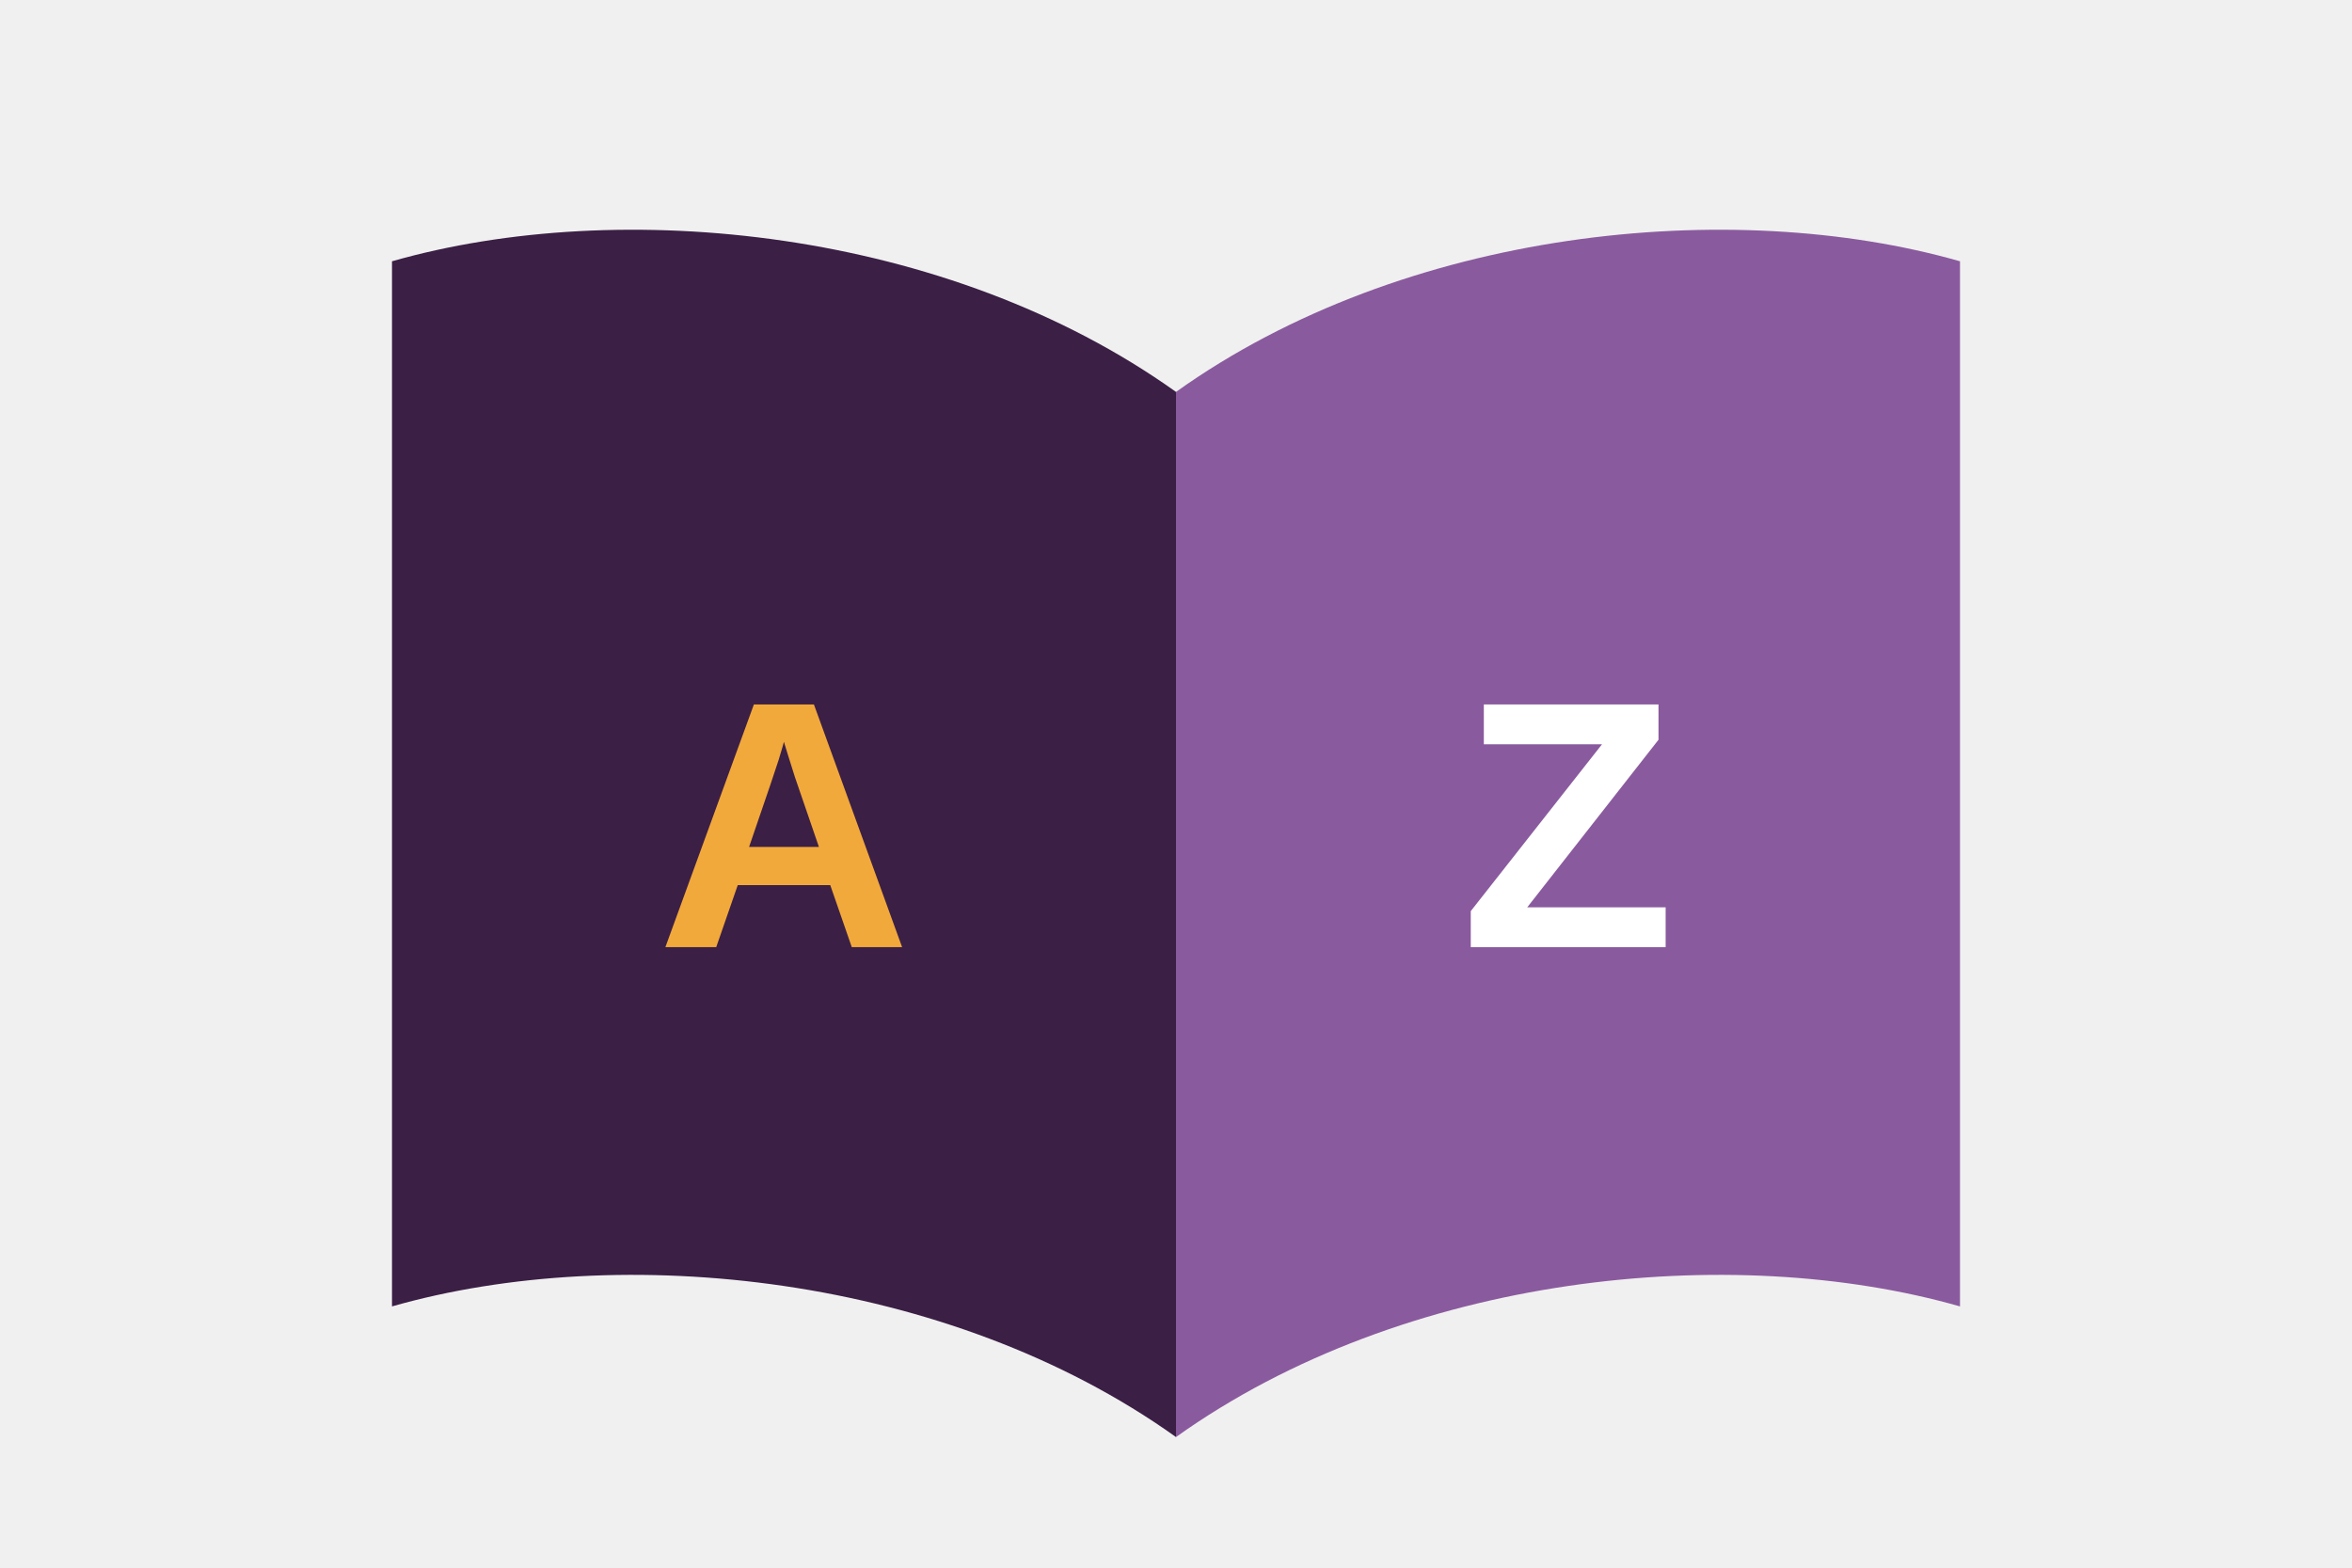
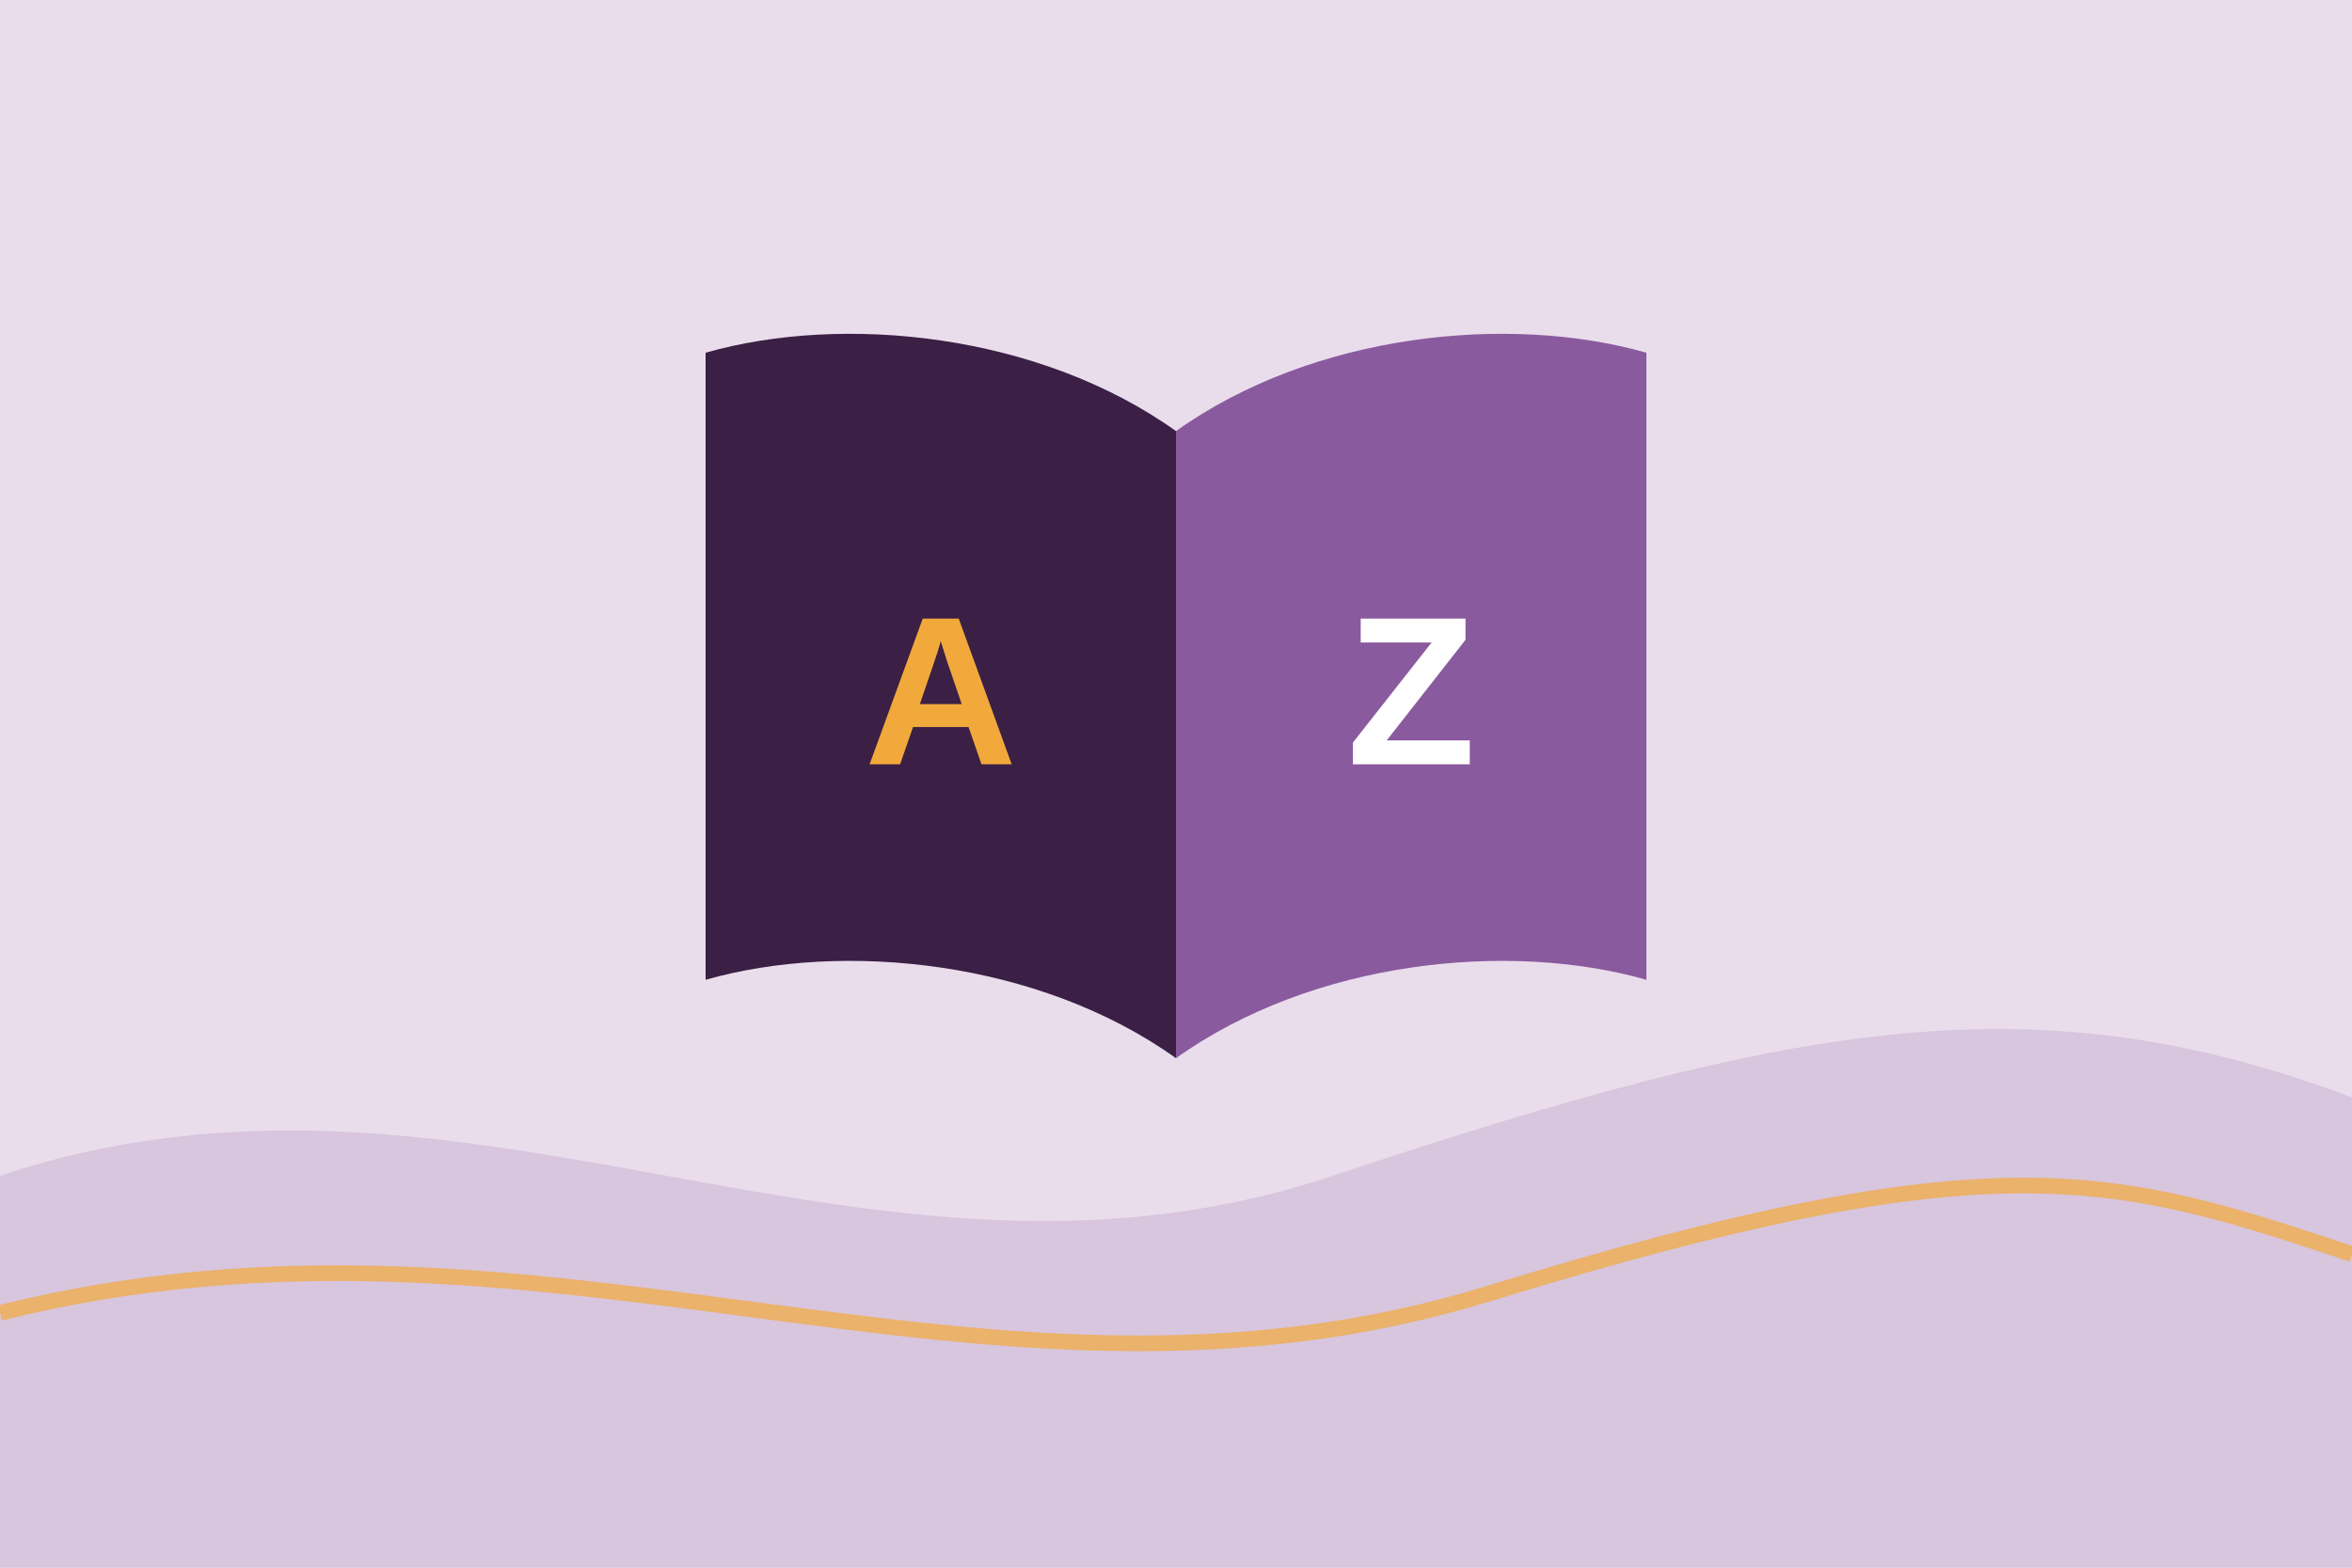
- <svg xmlns="http://www.w3.org/2000/svg" viewBox="120 50 360 240" role="img">
+ <svg xmlns="http://www.w3.org/2000/svg" viewBox="0 0 600 400" role="img">
+   <rect width="600" height="400" fill="#E9DDEB" />
+   <path d="M0 300 C120 260 220 340 340 300 S520 250 600 280 V400 H0Z" fill="#8A5A9E" opacity=".18" />
+   <path d="M0 335 C140 300 250 370 380 330 S540 300 600 320" fill="none" stroke="#F2A93B" stroke-width="4" opacity=".7" />
  <path d="M300 110c-35-25-85-30-120-20v160c35-10 85-5 120 20z" fill="#3B1F45" />
  <path d="M300 110c35-25 85-30 120-20v160c-35-10-85-5-120 20z" fill="#8A5A9E" />
  <text x="240" y="195" text-anchor="middle" font-family="Arial, sans-serif" font-weight="700" font-size="54" fill="#F2A93B">A</text>
  <text x="360" y="195" text-anchor="middle" font-family="Arial, sans-serif" font-weight="700" font-size="54" fill="#fff">Z</text>
</svg>
